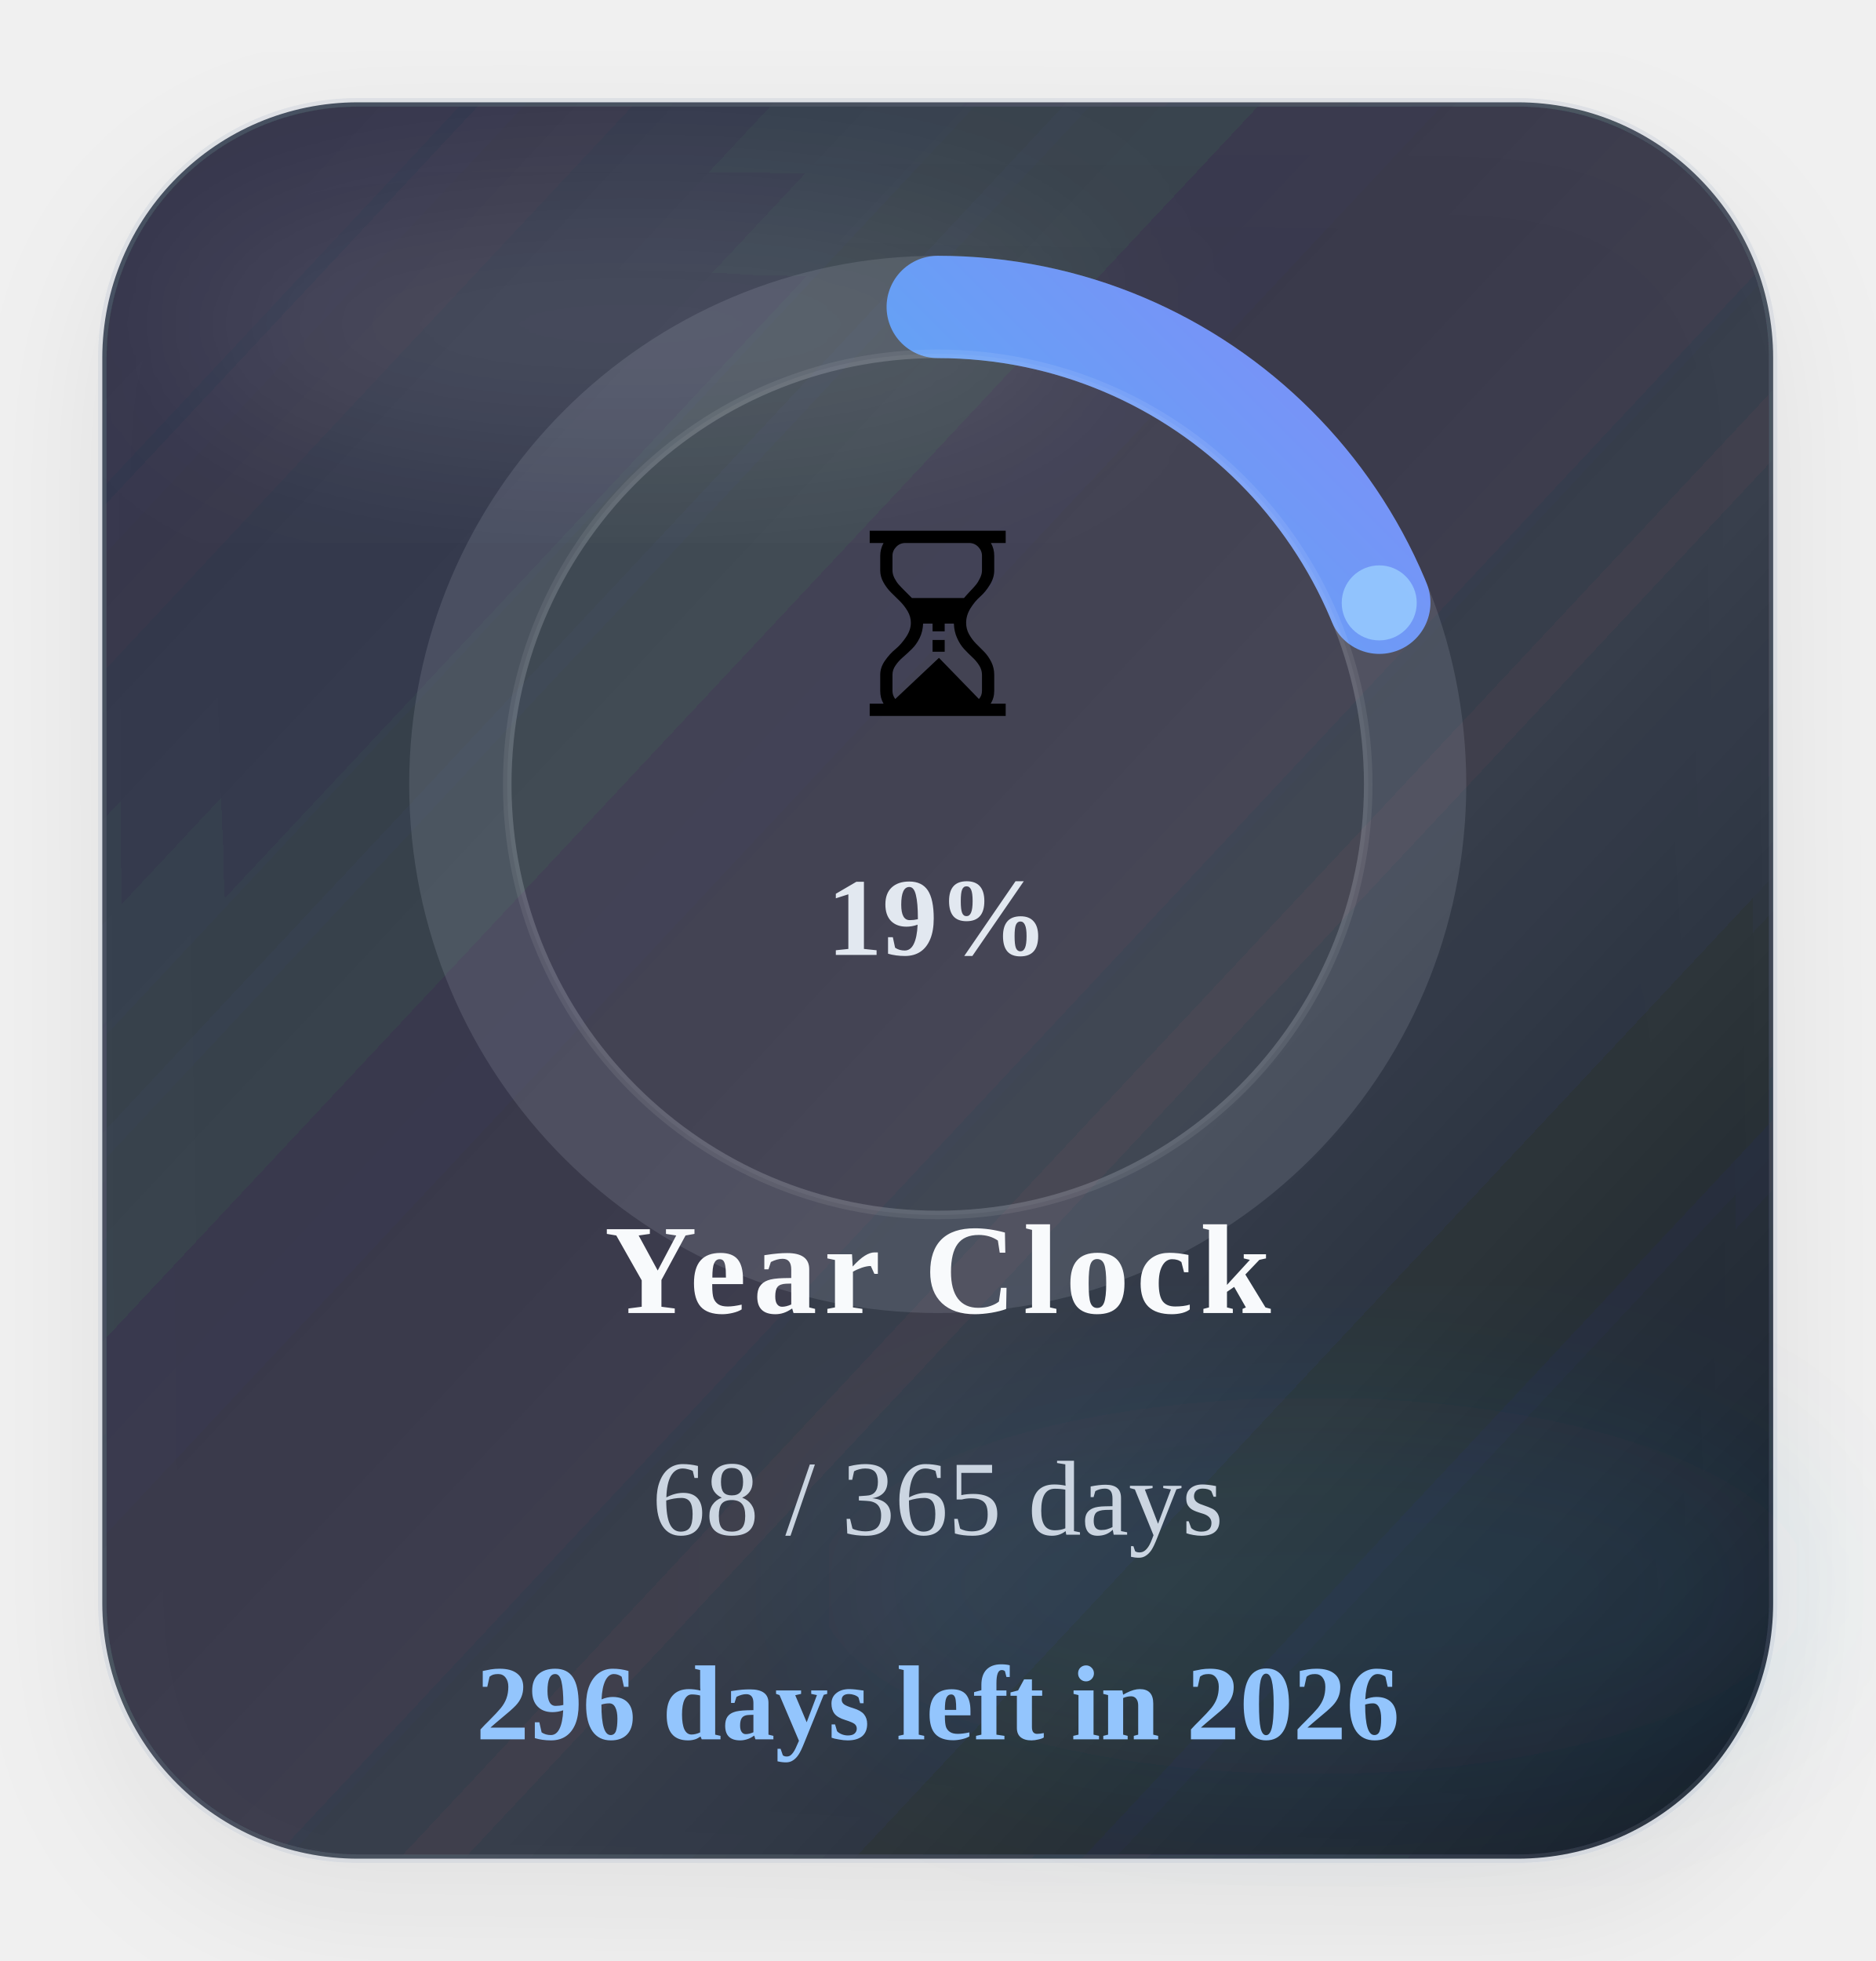
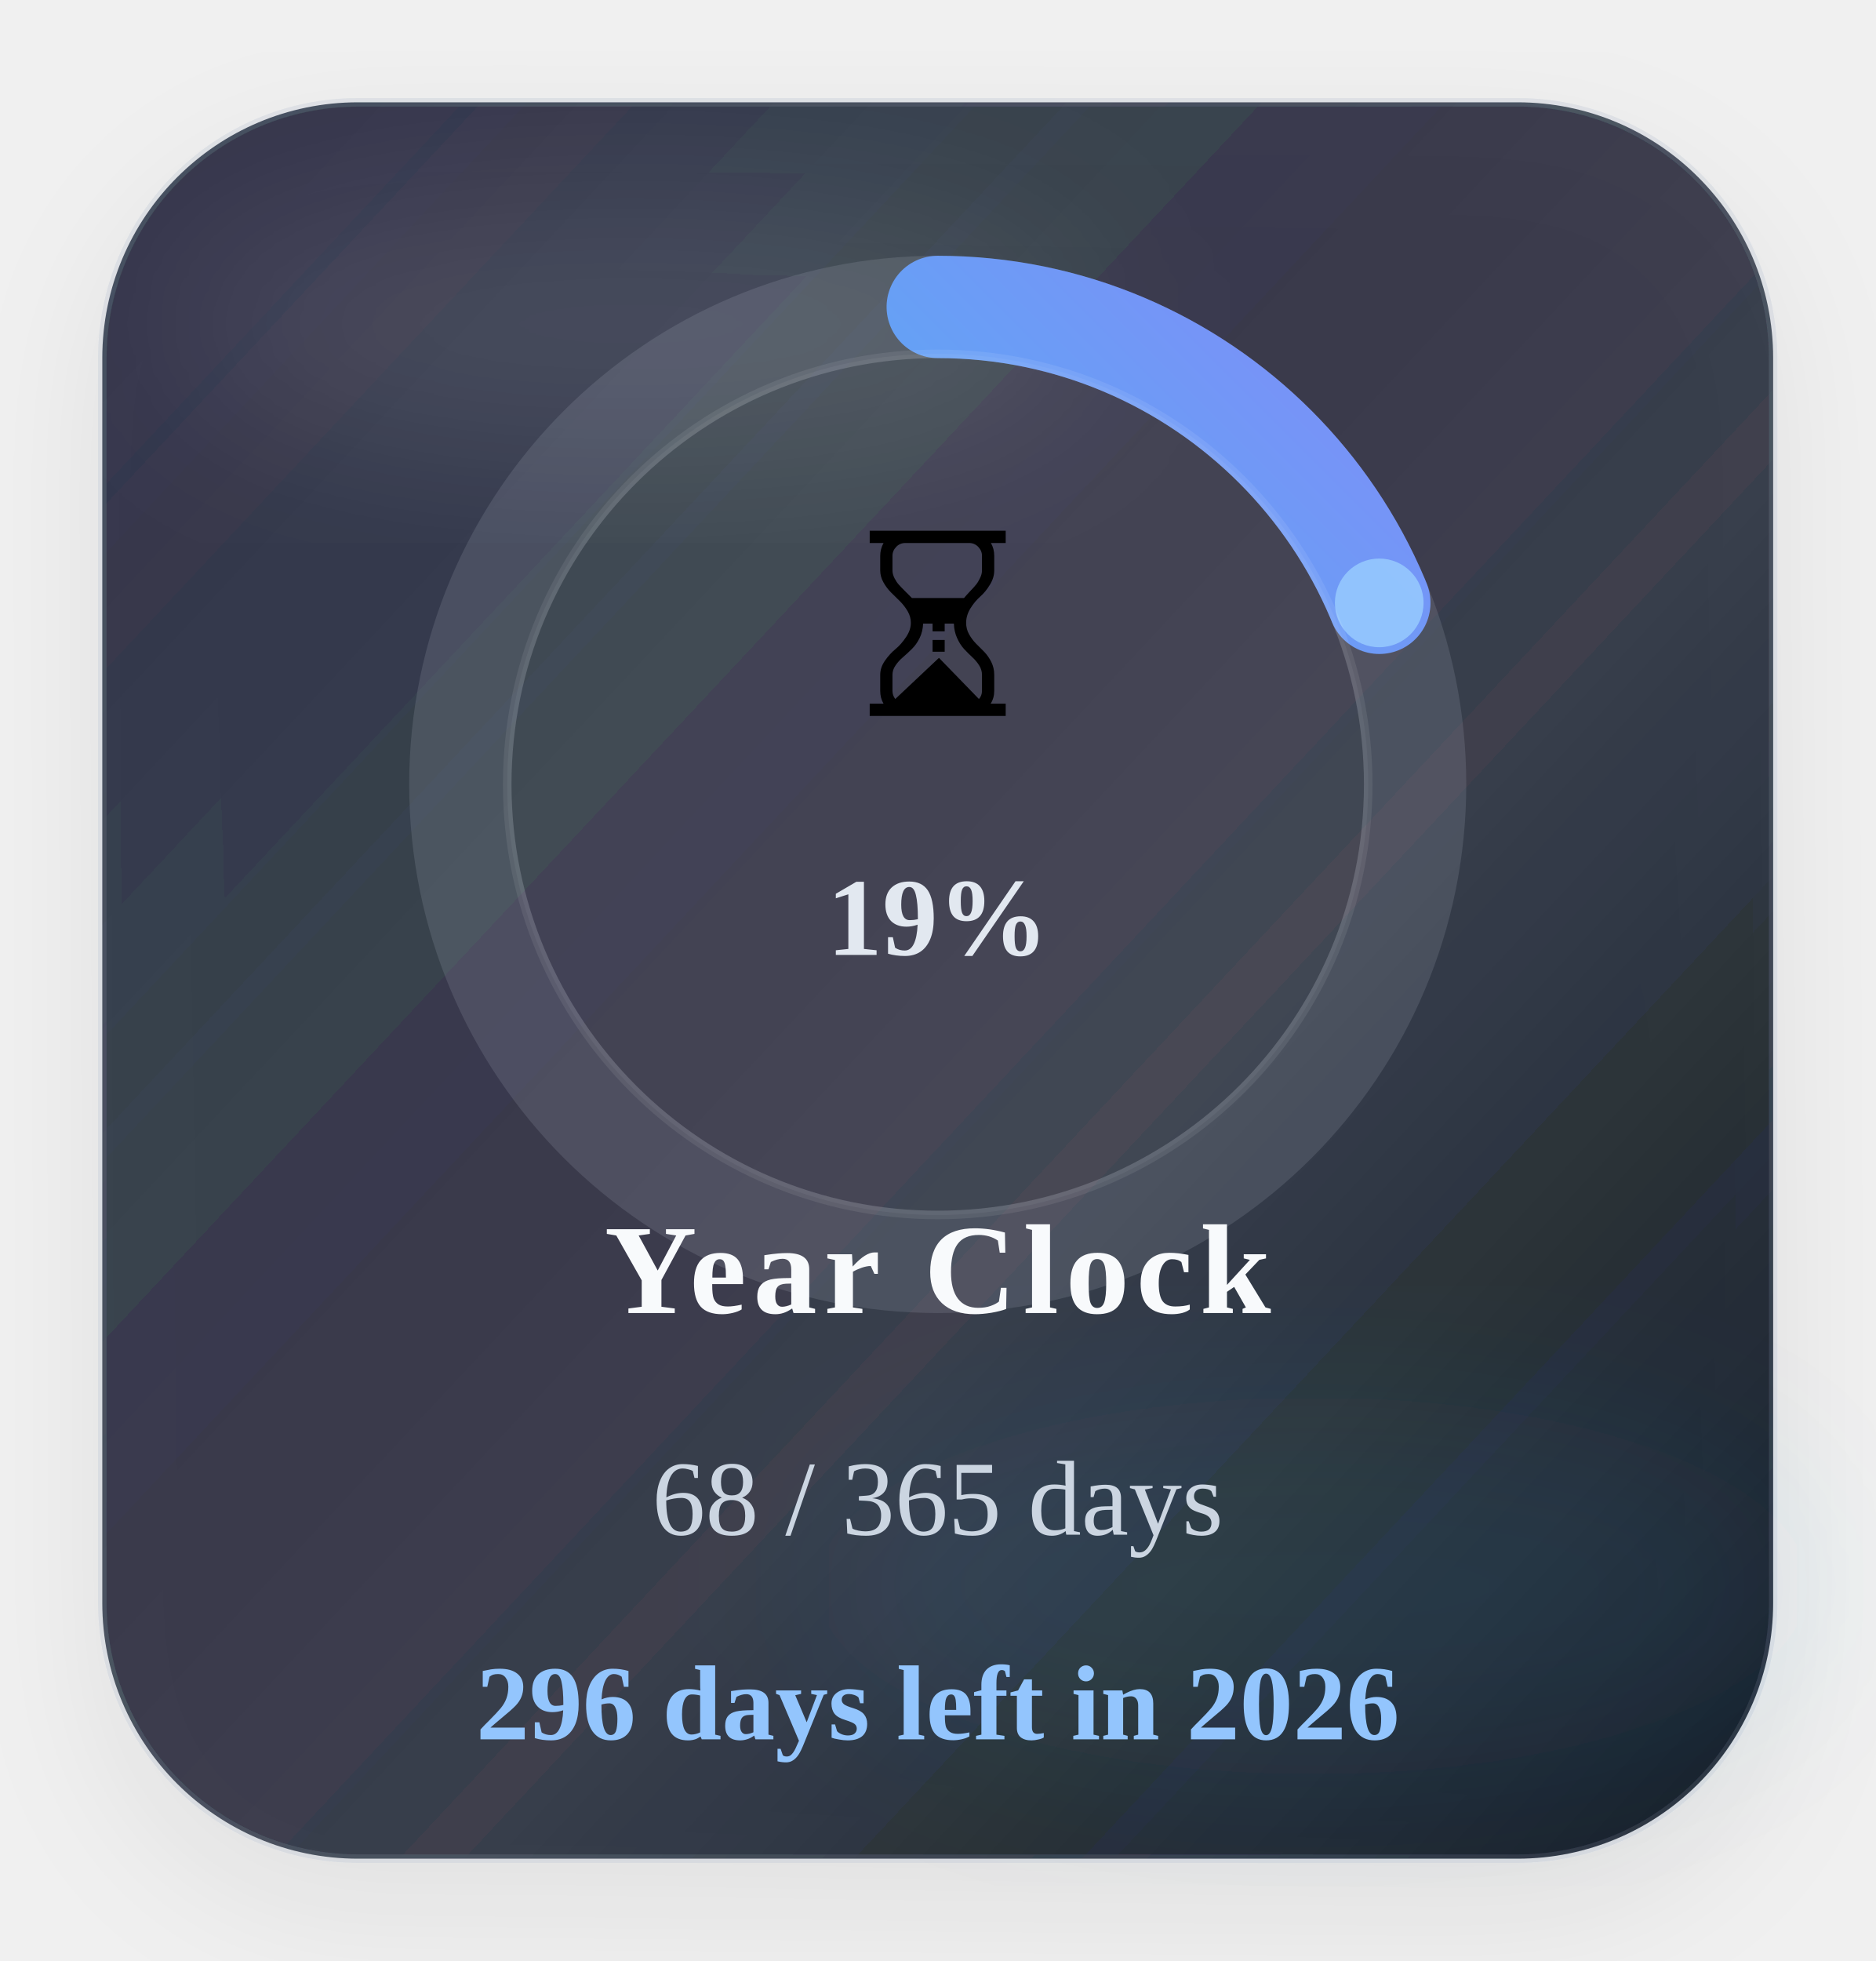
<svg xmlns="http://www.w3.org/2000/svg" width="220" height="230" viewBox="0 0 220 230" role="img" aria-label="Time progress for 2026">
  <defs>
    <linearGradient id="timeGradient" x1="0%" y1="0%" x2="100%" y2="100%">
      <stop offset="0%" stop-color="#22d3ee" />
      <stop offset="100%" stop-color="#818cf8" />
    </linearGradient>
    <linearGradient id="timeCard" x1="0%" y1="0%" x2="100%" y2="100%">
      <stop offset="0%" stop-color="#1c2537" stop-opacity="0.88" />
      <stop offset="60%" stop-color="#111827" stop-opacity="0.8" />
      <stop offset="100%" stop-color="#0b1220" stop-opacity="0.96" />
    </linearGradient>
    <filter id="timeShadow" x="-25%" y="-25%" width="150%" height="150%">
      <feDropShadow dx="0" dy="6" stdDeviation="8" flood-color="#020617" flood-opacity="0.08" />
    </filter>
    <filter id="timeBlur" x="-30%" y="-30%" width="160%" height="160%">
      <feGaussianBlur stdDeviation="10" />
    </filter>
  </defs>
  <rect x="12" y="12" width="196" height="206" rx="30" fill="url(#timeCard)" stroke="#94a3b8" stroke-opacity="0.18" filter="url(#timeShadow)" />
  <ellipse cx="74" cy="38" rx="54" ry="16" fill="#ffffff" fill-opacity="0.09" filter="url(#timeBlur)" />
  <ellipse cx="154" cy="186" rx="58" ry="22" fill="#38bdf8" fill-opacity="0.08" filter="url(#timeBlur)" />
  <circle class="ring-track" cx="110" cy="92" r="56" fill="none" stroke="#cbd5e1" stroke-opacity="0.14" stroke-width="12" />
-   <circle class="progress-ring" cx="110" cy="92" r="56" fill="none" stroke="url(#timeGradient)" stroke-width="12" stroke-linecap="round" stroke-dasharray="351.86" stroke-dashoffset="285.74" data-target-offset="285.74" data-ring-length="351.86" transform="rotate(-90 110 92)" />
-   <circle class="progress-endcap" cx="161.79" cy="70.71" r="4.4" fill="#93c5fd" fill-opacity="0.96" />
+   <circle class="progress-ring" cx="110" cy="92" r="56" fill="none" stroke="url(#timeGradient)" stroke-width="12" stroke-linecap="round" stroke-dasharray="351.86" stroke-dashoffset="285.73" data-target-offset="285.73" data-ring-length="351.86" transform="rotate(-90 110 92)" />
+   <circle class="progress-endcap" cx="161.79" cy="70.71" r="5.2" fill="#93c5fd" fill-opacity="0.96" data-center-x="110" data-center-y="92" data-radius="56" data-target-angle="-22.3462" />
  <circle class="ring-core" cx="110" cy="92" r="50.5" fill="#ffffff" fill-opacity="0.05" stroke="#ffffff" stroke-opacity="0.08" />
  <text class="progress-emoji" x="110" y="84" text-anchor="middle" font-size="30">⏳</text>
  <text class="progress-percent" x="110" y="112" text-anchor="middle" font-size="13" font-weight="700" fill="#e2e8f0">19%</text>
  <text class="progress-label" x="110" y="154" text-anchor="middle" font-size="15" font-weight="700" letter-spacing="0.8" fill="#f8fafc">Year Clock</text>
  <text class="progress-value" x="110" y="180" text-anchor="middle" font-size="12.5" fill="#cbd5e1">68 / 365 days</text>
  <text class="progress-status" data-status-state="remaining" x="110" y="204" text-anchor="middle" font-size="12.5" font-weight="700" fill="#93c5fd">296 days left in 2026</text>
</svg>
